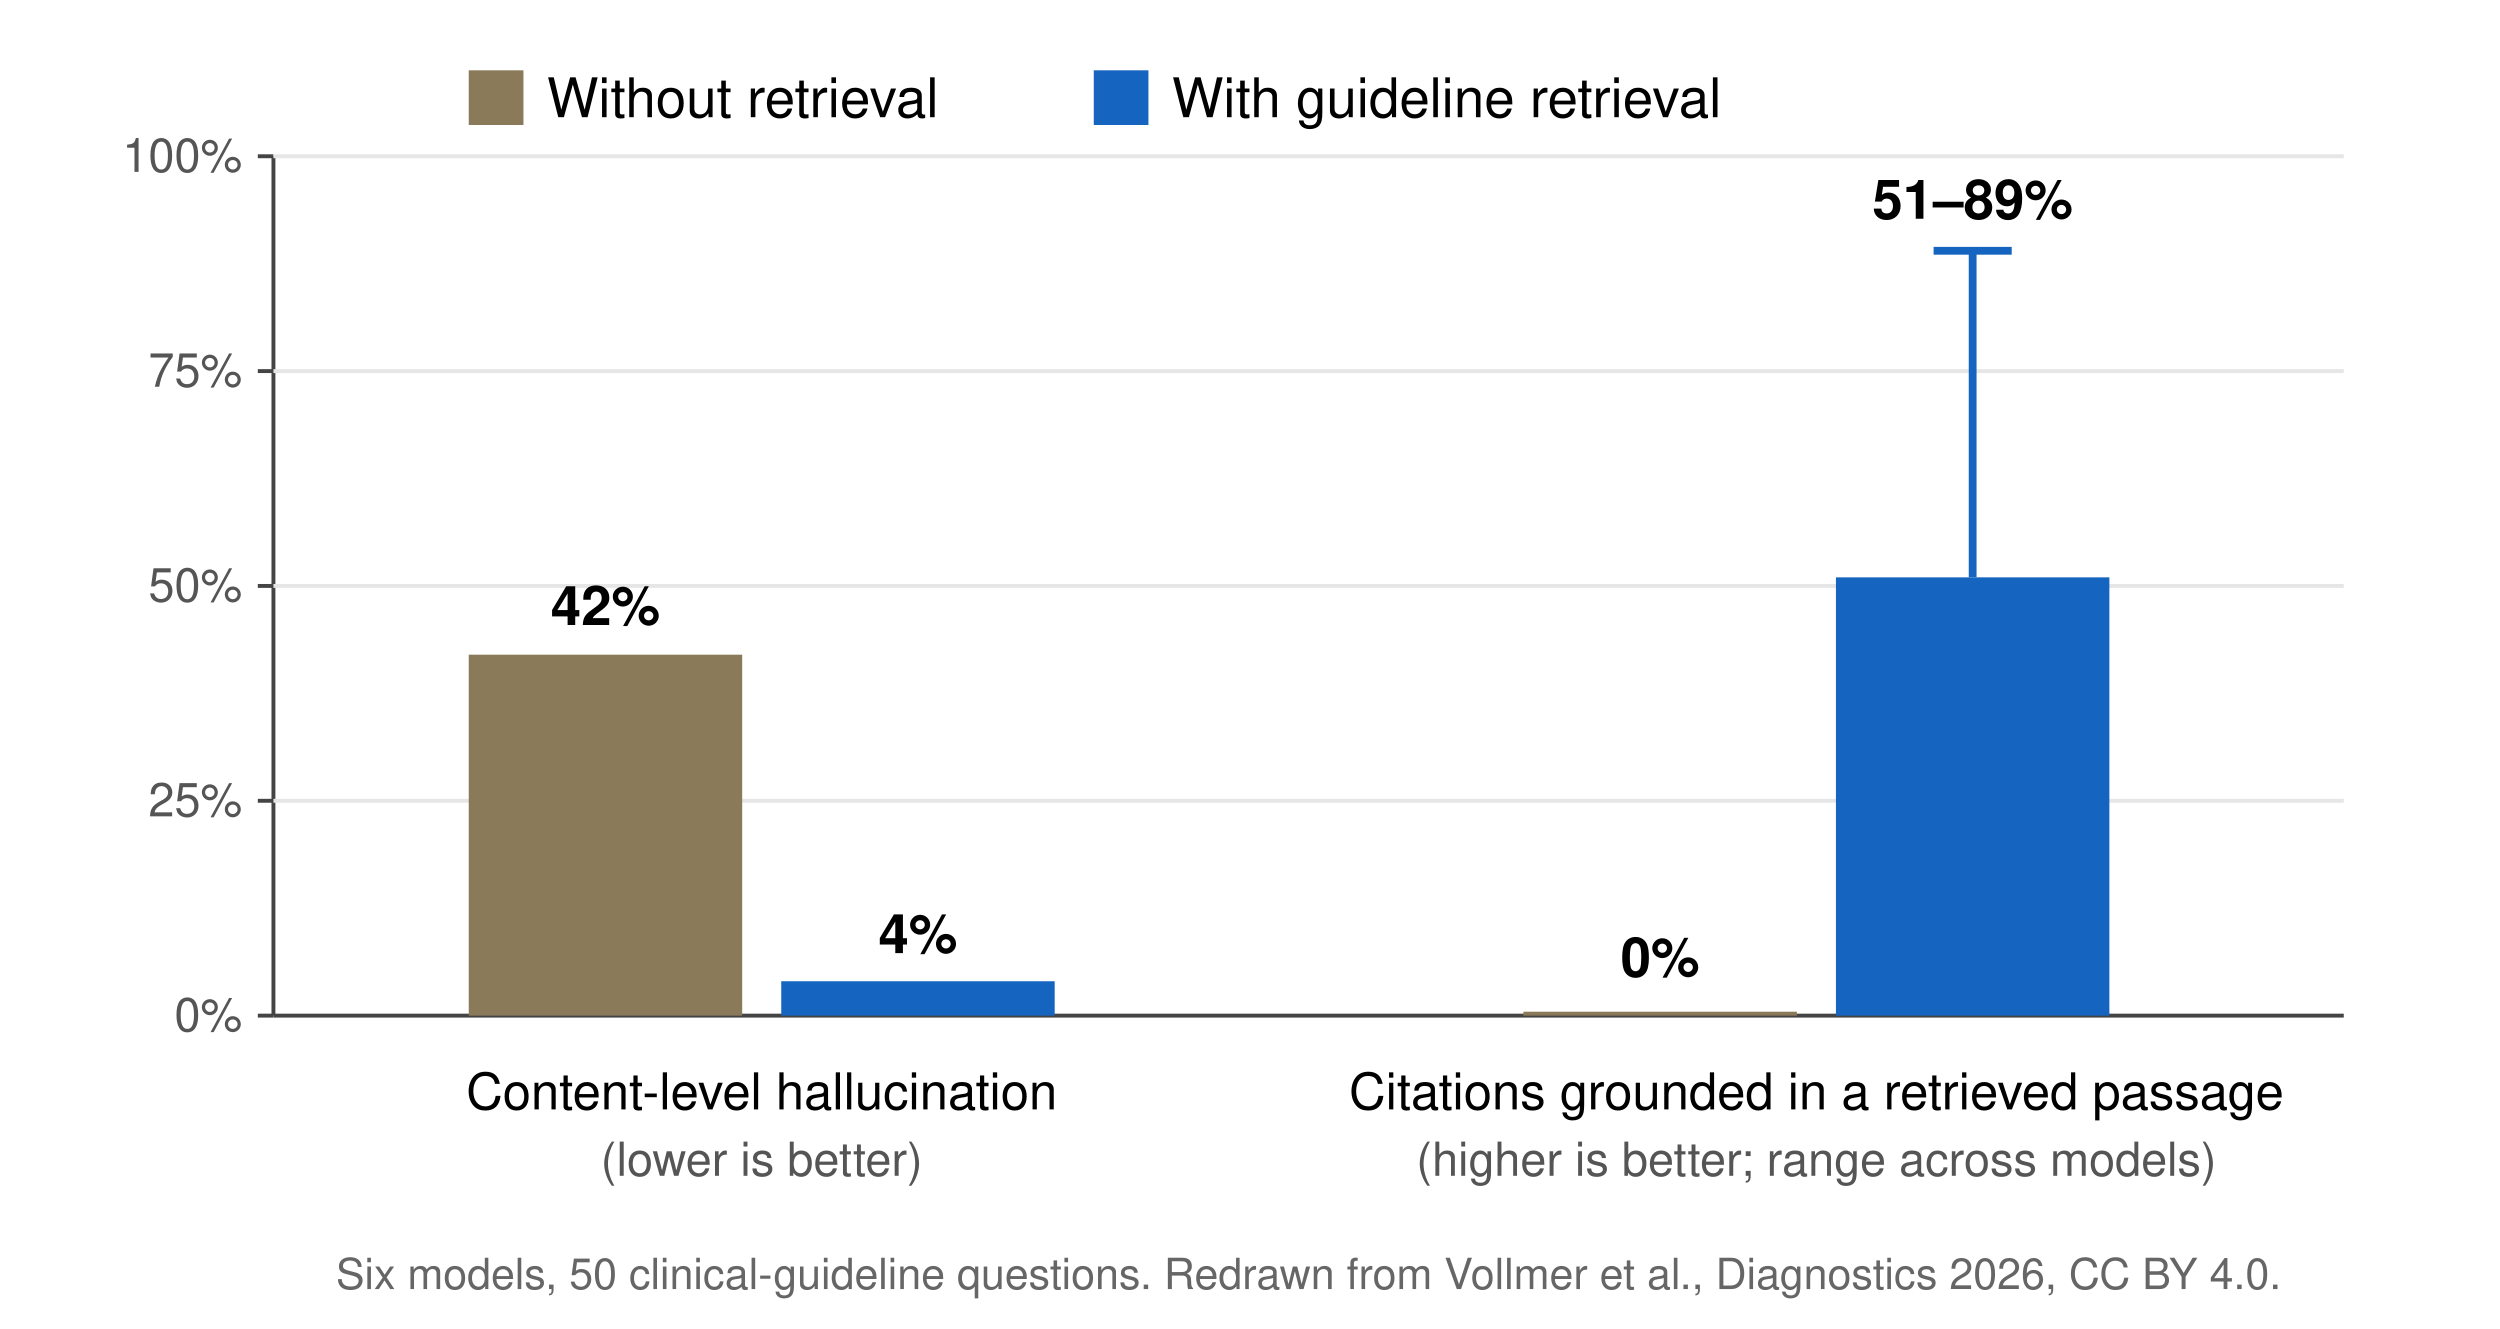
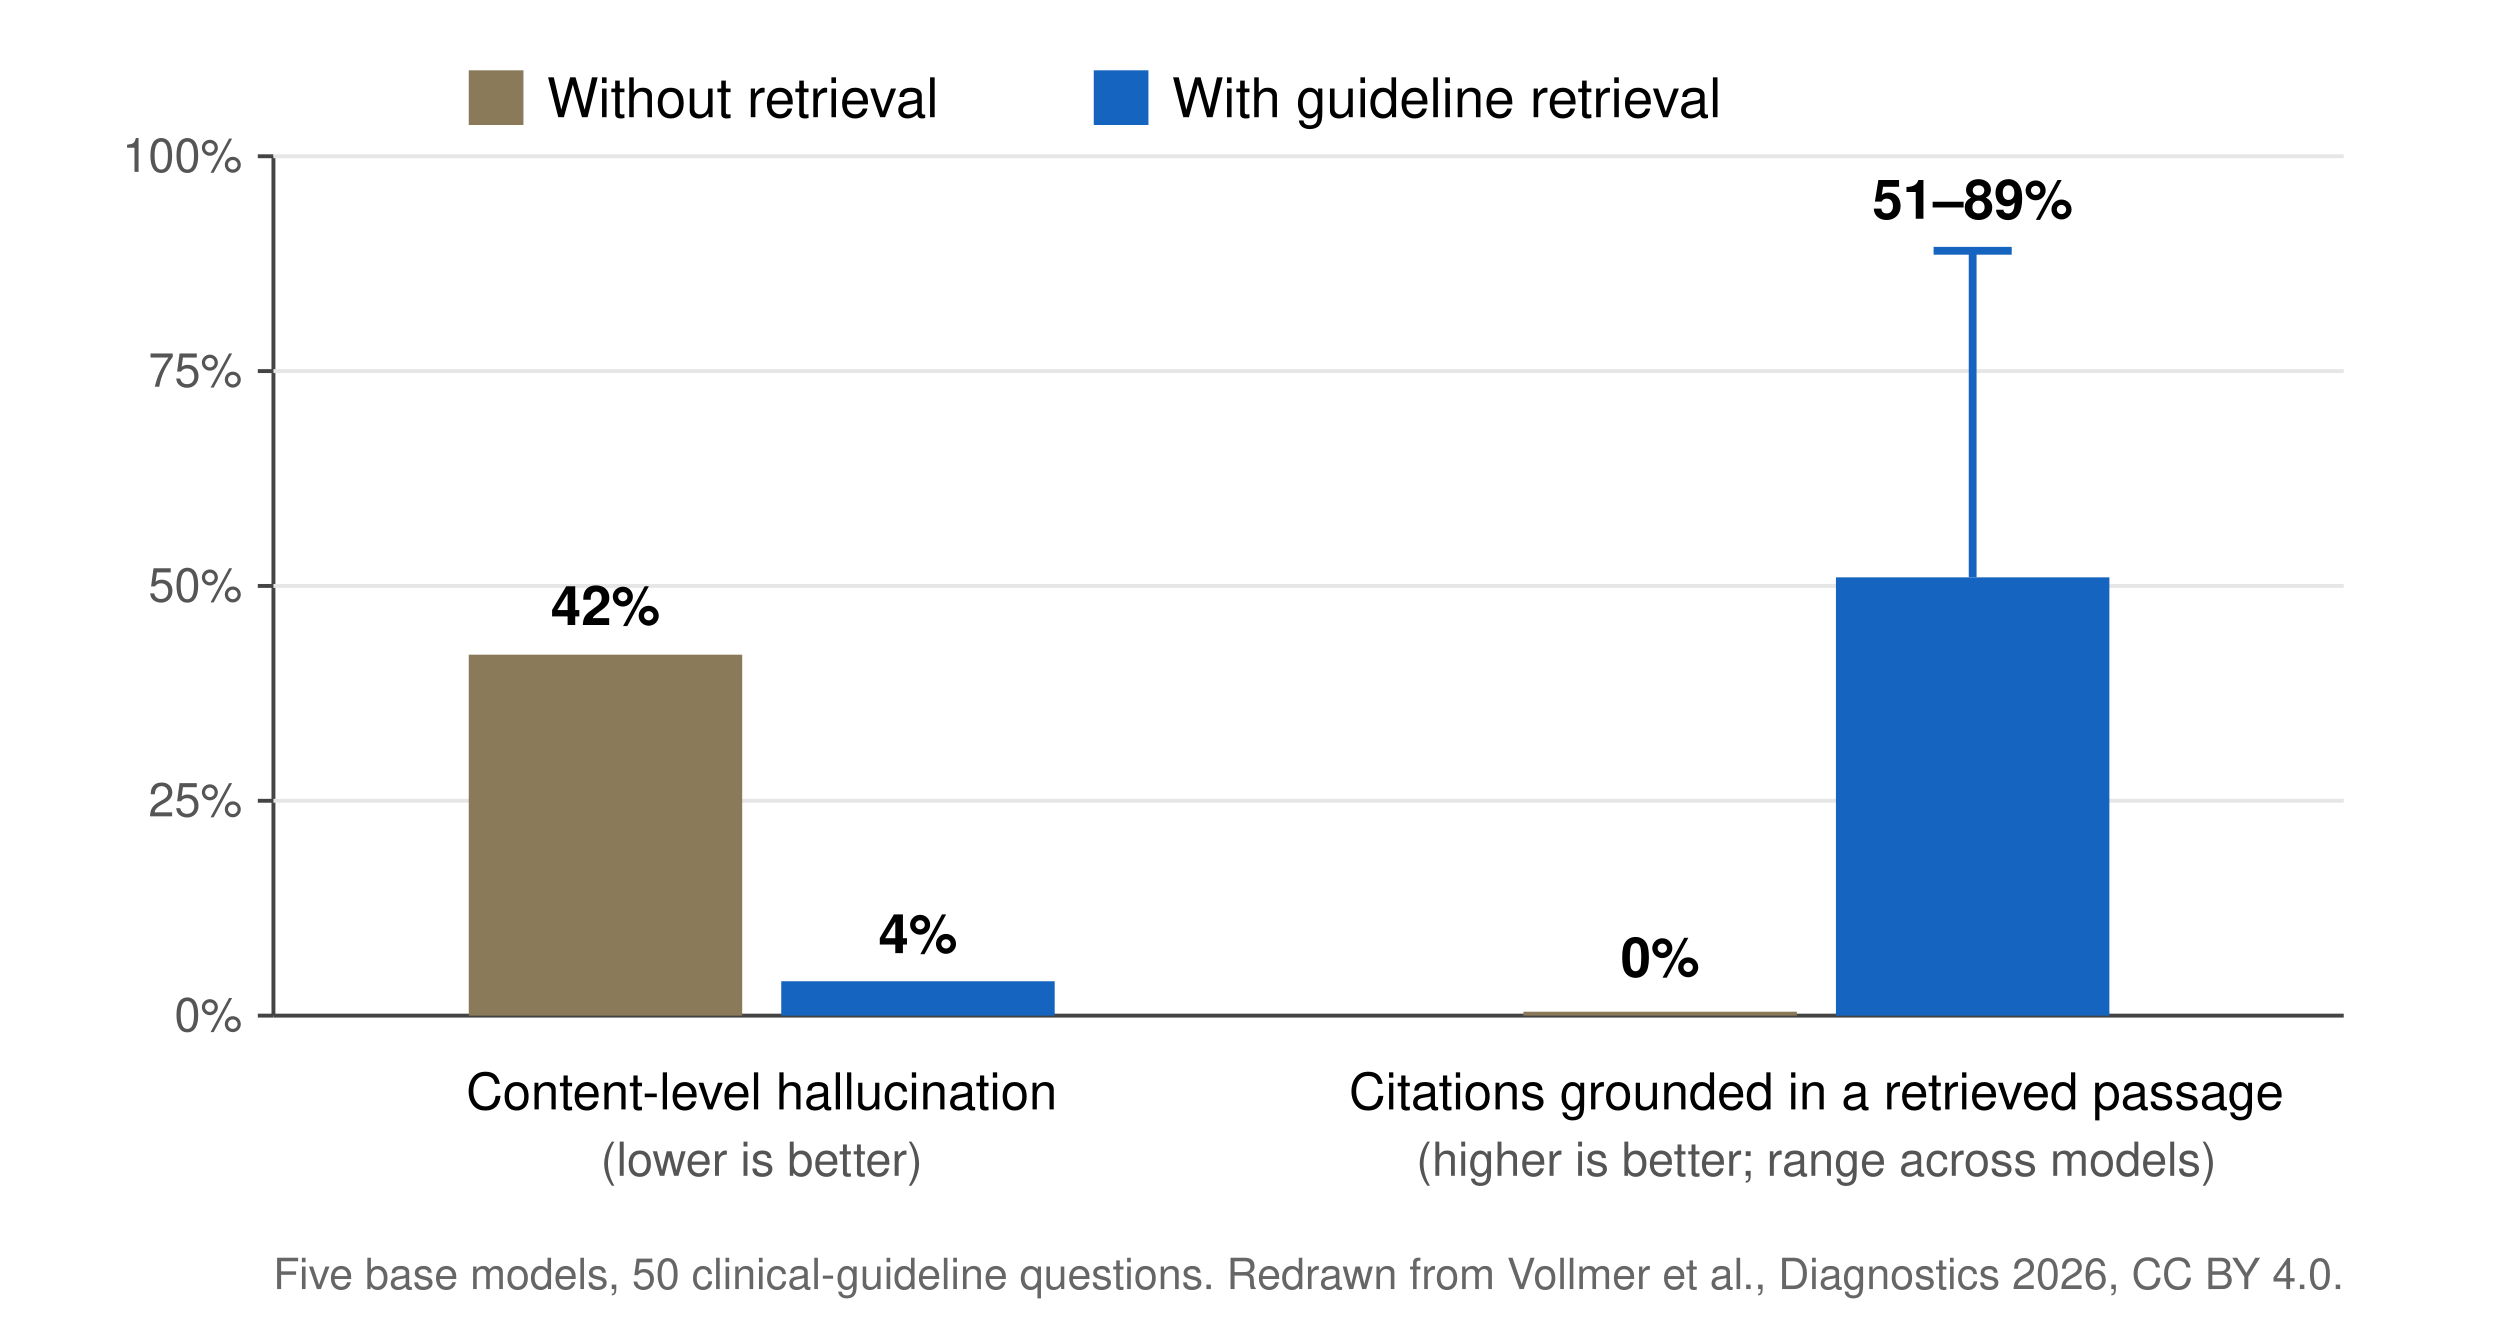
<svg xmlns="http://www.w3.org/2000/svg" width="640" height="340" viewBox="0 0 640 340" font-family="Segoe UI, Helvetica, Arial, sans-serif" font-size="14">
  <line x1="70" y1="40" x2="70" y2="260" stroke="#444" stroke-width="1" />
  <line x1="70" y1="260" x2="600" y2="260" stroke="#444" stroke-width="1" />
  <g fill="#555" font-size="12" text-anchor="end">
    <text x="62" y="264">0%</text>
    <line x1="66" y1="260" x2="70" y2="260" stroke="#444" />
    <text x="62" y="209">25%</text>
    <line x1="66" y1="205" x2="70" y2="205" stroke="#444" />
    <text x="62" y="154">50%</text>
    <line x1="66" y1="150" x2="70" y2="150" stroke="#444" />
    <text x="62" y="99">75%</text>
    <line x1="66" y1="95" x2="70" y2="95" stroke="#444" />
    <text x="62" y="44">100%</text>
    <line x1="66" y1="40" x2="70" y2="40" stroke="#444" />
  </g>
  <g stroke="#e6e6e6" stroke-width="1">
    <line x1="70" y1="205" x2="600" y2="205" />
    <line x1="70" y1="150" x2="600" y2="150" />
    <line x1="70" y1="95" x2="600" y2="95" />
    <line x1="70" y1="40" x2="600" y2="40" />
  </g>
  <rect x="120" y="167.6" width="70" height="92.4" fill="#8a7a5a" />
  <text x="155" y="160" text-anchor="middle" font-weight="600">42%</text>
  <rect x="200" y="251.2" width="70" height="8.8" fill="#1565c0" />
  <text x="235" y="244" text-anchor="middle" font-weight="600">4%</text>
  <text x="195" y="284" text-anchor="middle" font-size="13">Content-level hallucination</text>
  <text x="195" y="301" text-anchor="middle" font-size="12" fill="#555">(lower is better)</text>
  <rect x="390" y="259" width="70" height="1" fill="#8a7a5a" />
  <text x="425" y="250" text-anchor="middle" font-weight="600">0%</text>
  <rect x="470" y="147.8" width="70" height="112.2" fill="#1565c0" />
  <line x1="505" y1="147.8" x2="505" y2="64.2" stroke="#1565c0" stroke-width="2" />
  <line x1="495" y1="64.2" x2="515" y2="64.2" stroke="#1565c0" stroke-width="2" />
  <text x="505" y="56" text-anchor="middle" font-weight="600">51–89%</text>
  <text x="465" y="284" text-anchor="middle" font-size="13">Citations grounded in a retrieved passage</text>
  <text x="465" y="301" text-anchor="middle" font-size="12" fill="#555">(higher is better; range across models)</text>
  <rect x="120" y="18" width="14" height="14" fill="#8a7a5a" />
  <text x="140" y="30">Without retrieval</text>
  <rect x="280" y="18" width="14" height="14" fill="#1565c0" />
  <text x="300" y="30">With guideline retrieval</text>
-   <text x="335" y="330" text-anchor="middle" font-size="11" fill="#666">Six models, 50 clinical-guideline questions. Redrawn from Vollmer et al., Diagnostics 2026, CC BY 4.0.</text>
+   <text x="335" y="330" text-anchor="middle" font-size="11" fill="#666">Five base models, 50 clinical-guideline questions. Redrawn from Vollmer et al., Diagnostics 2026, CC BY 4.0.</text>
</svg>
